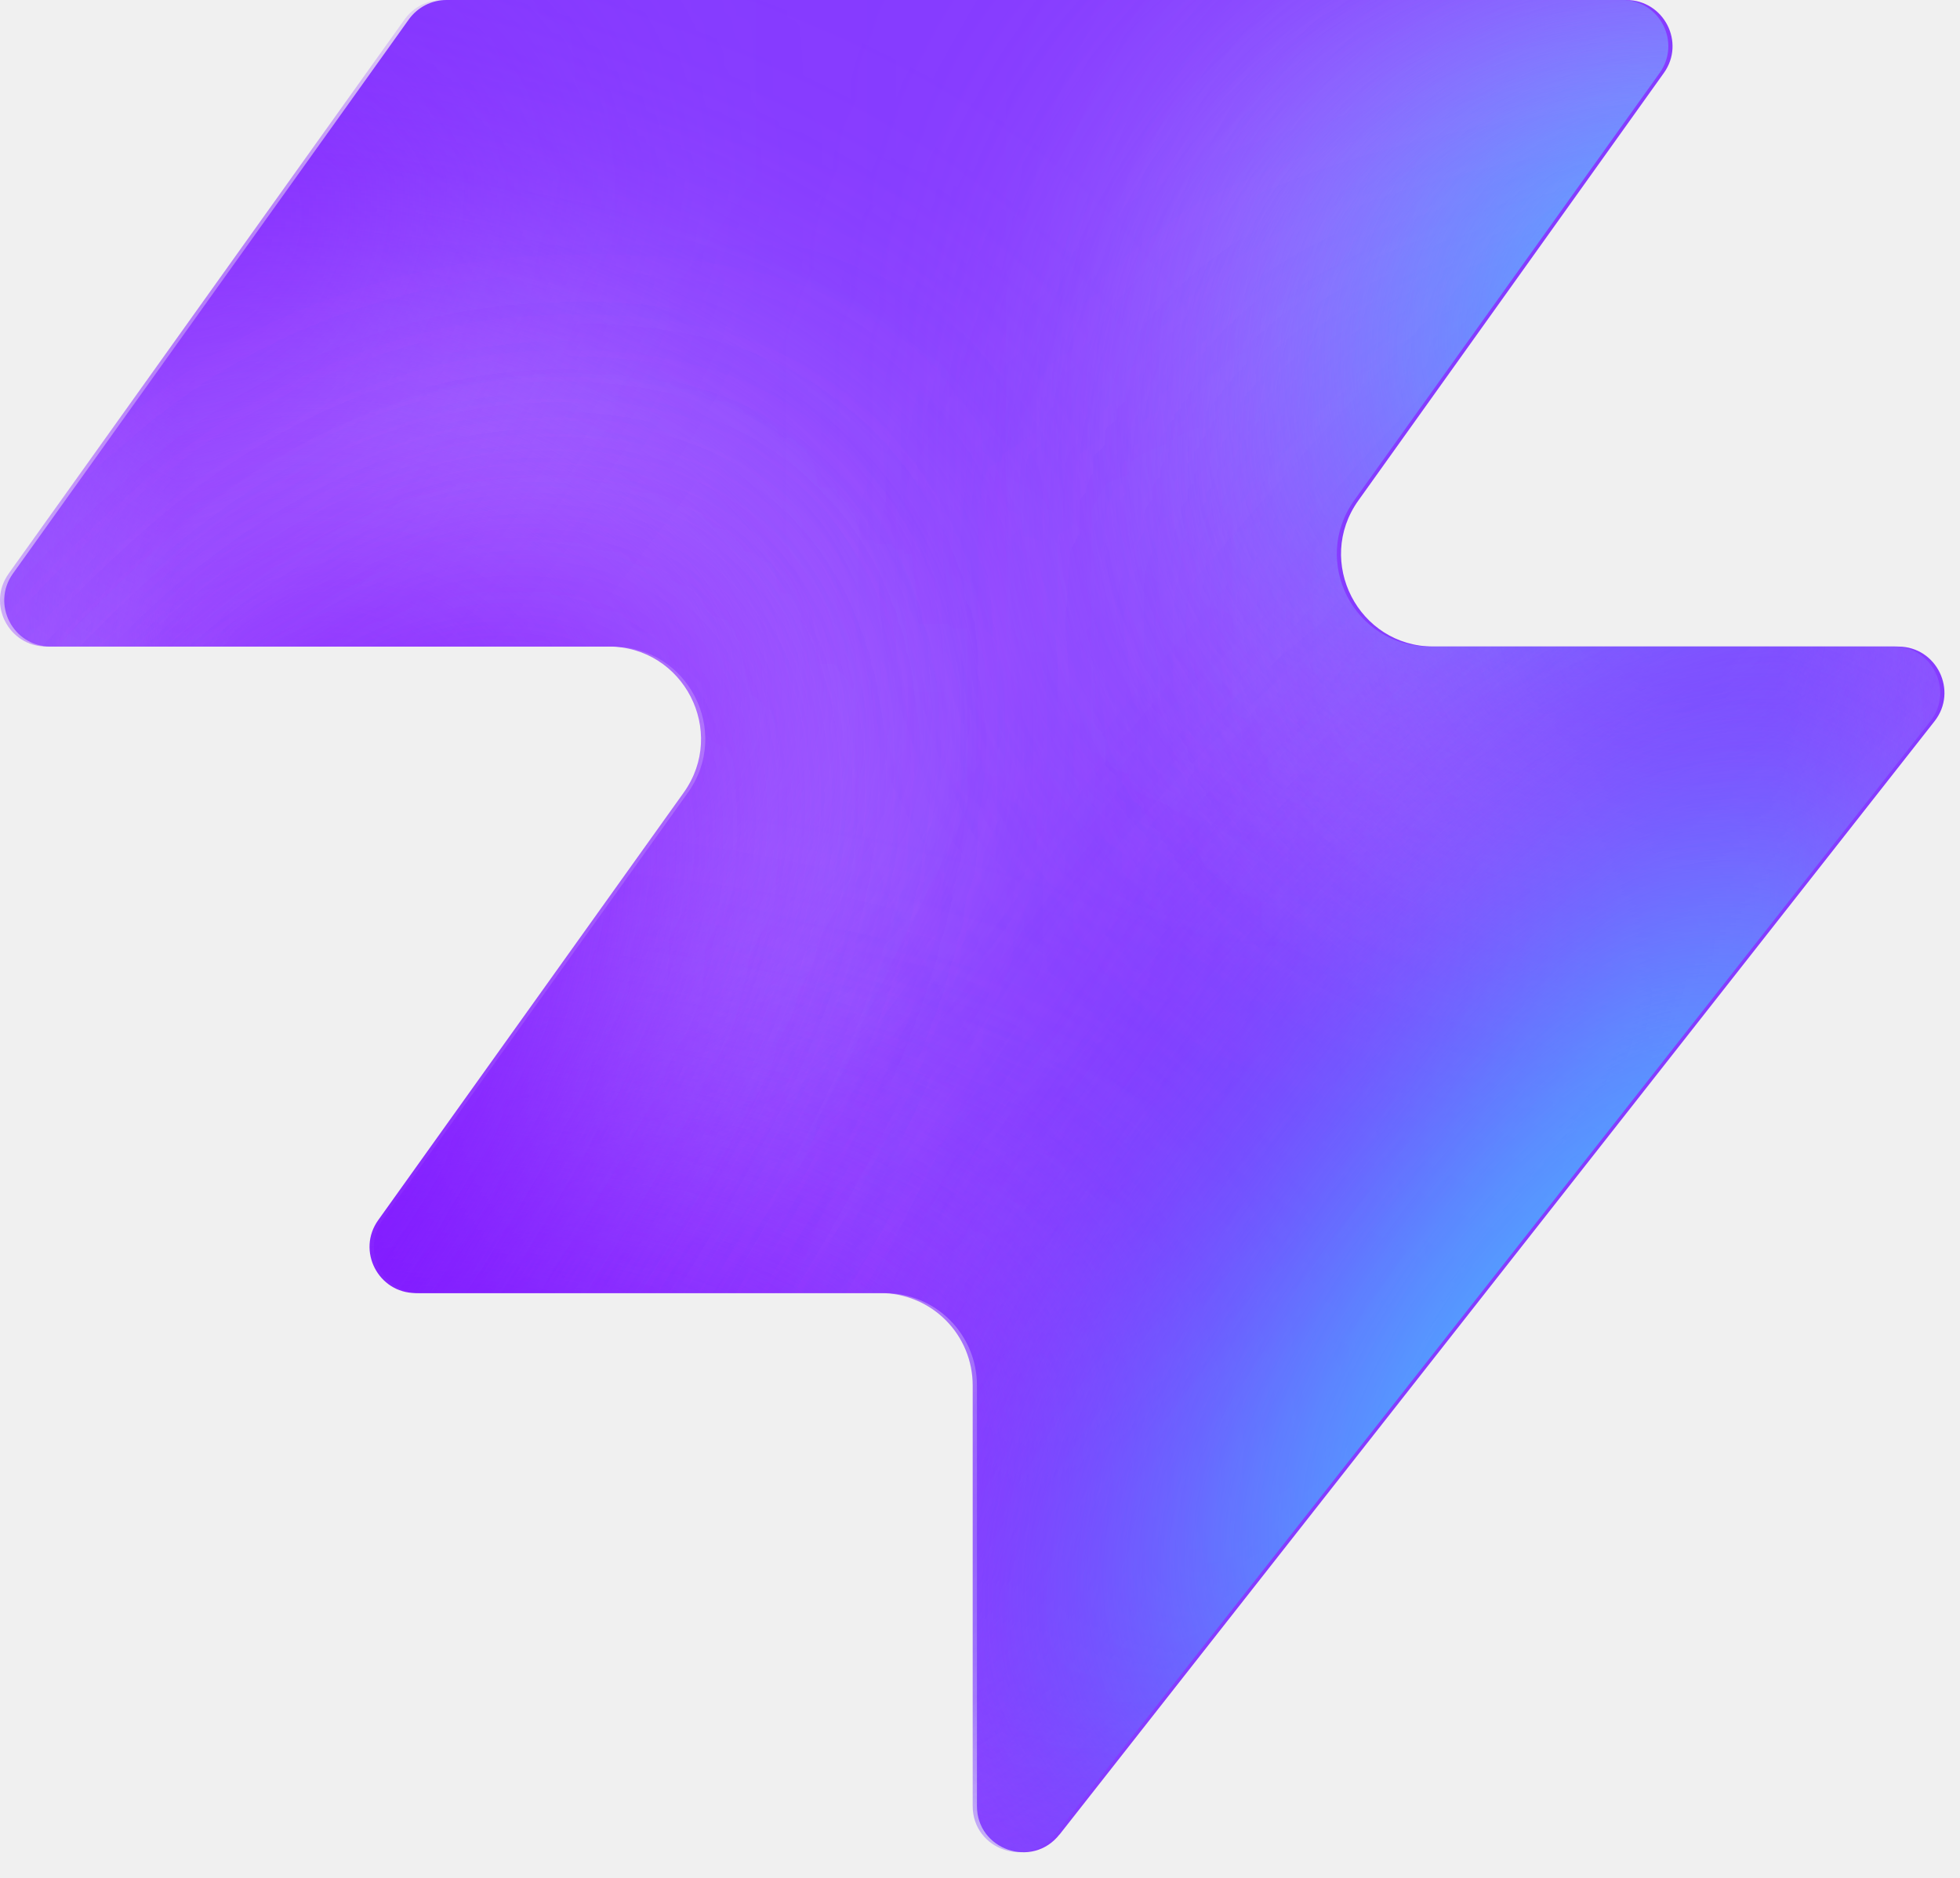
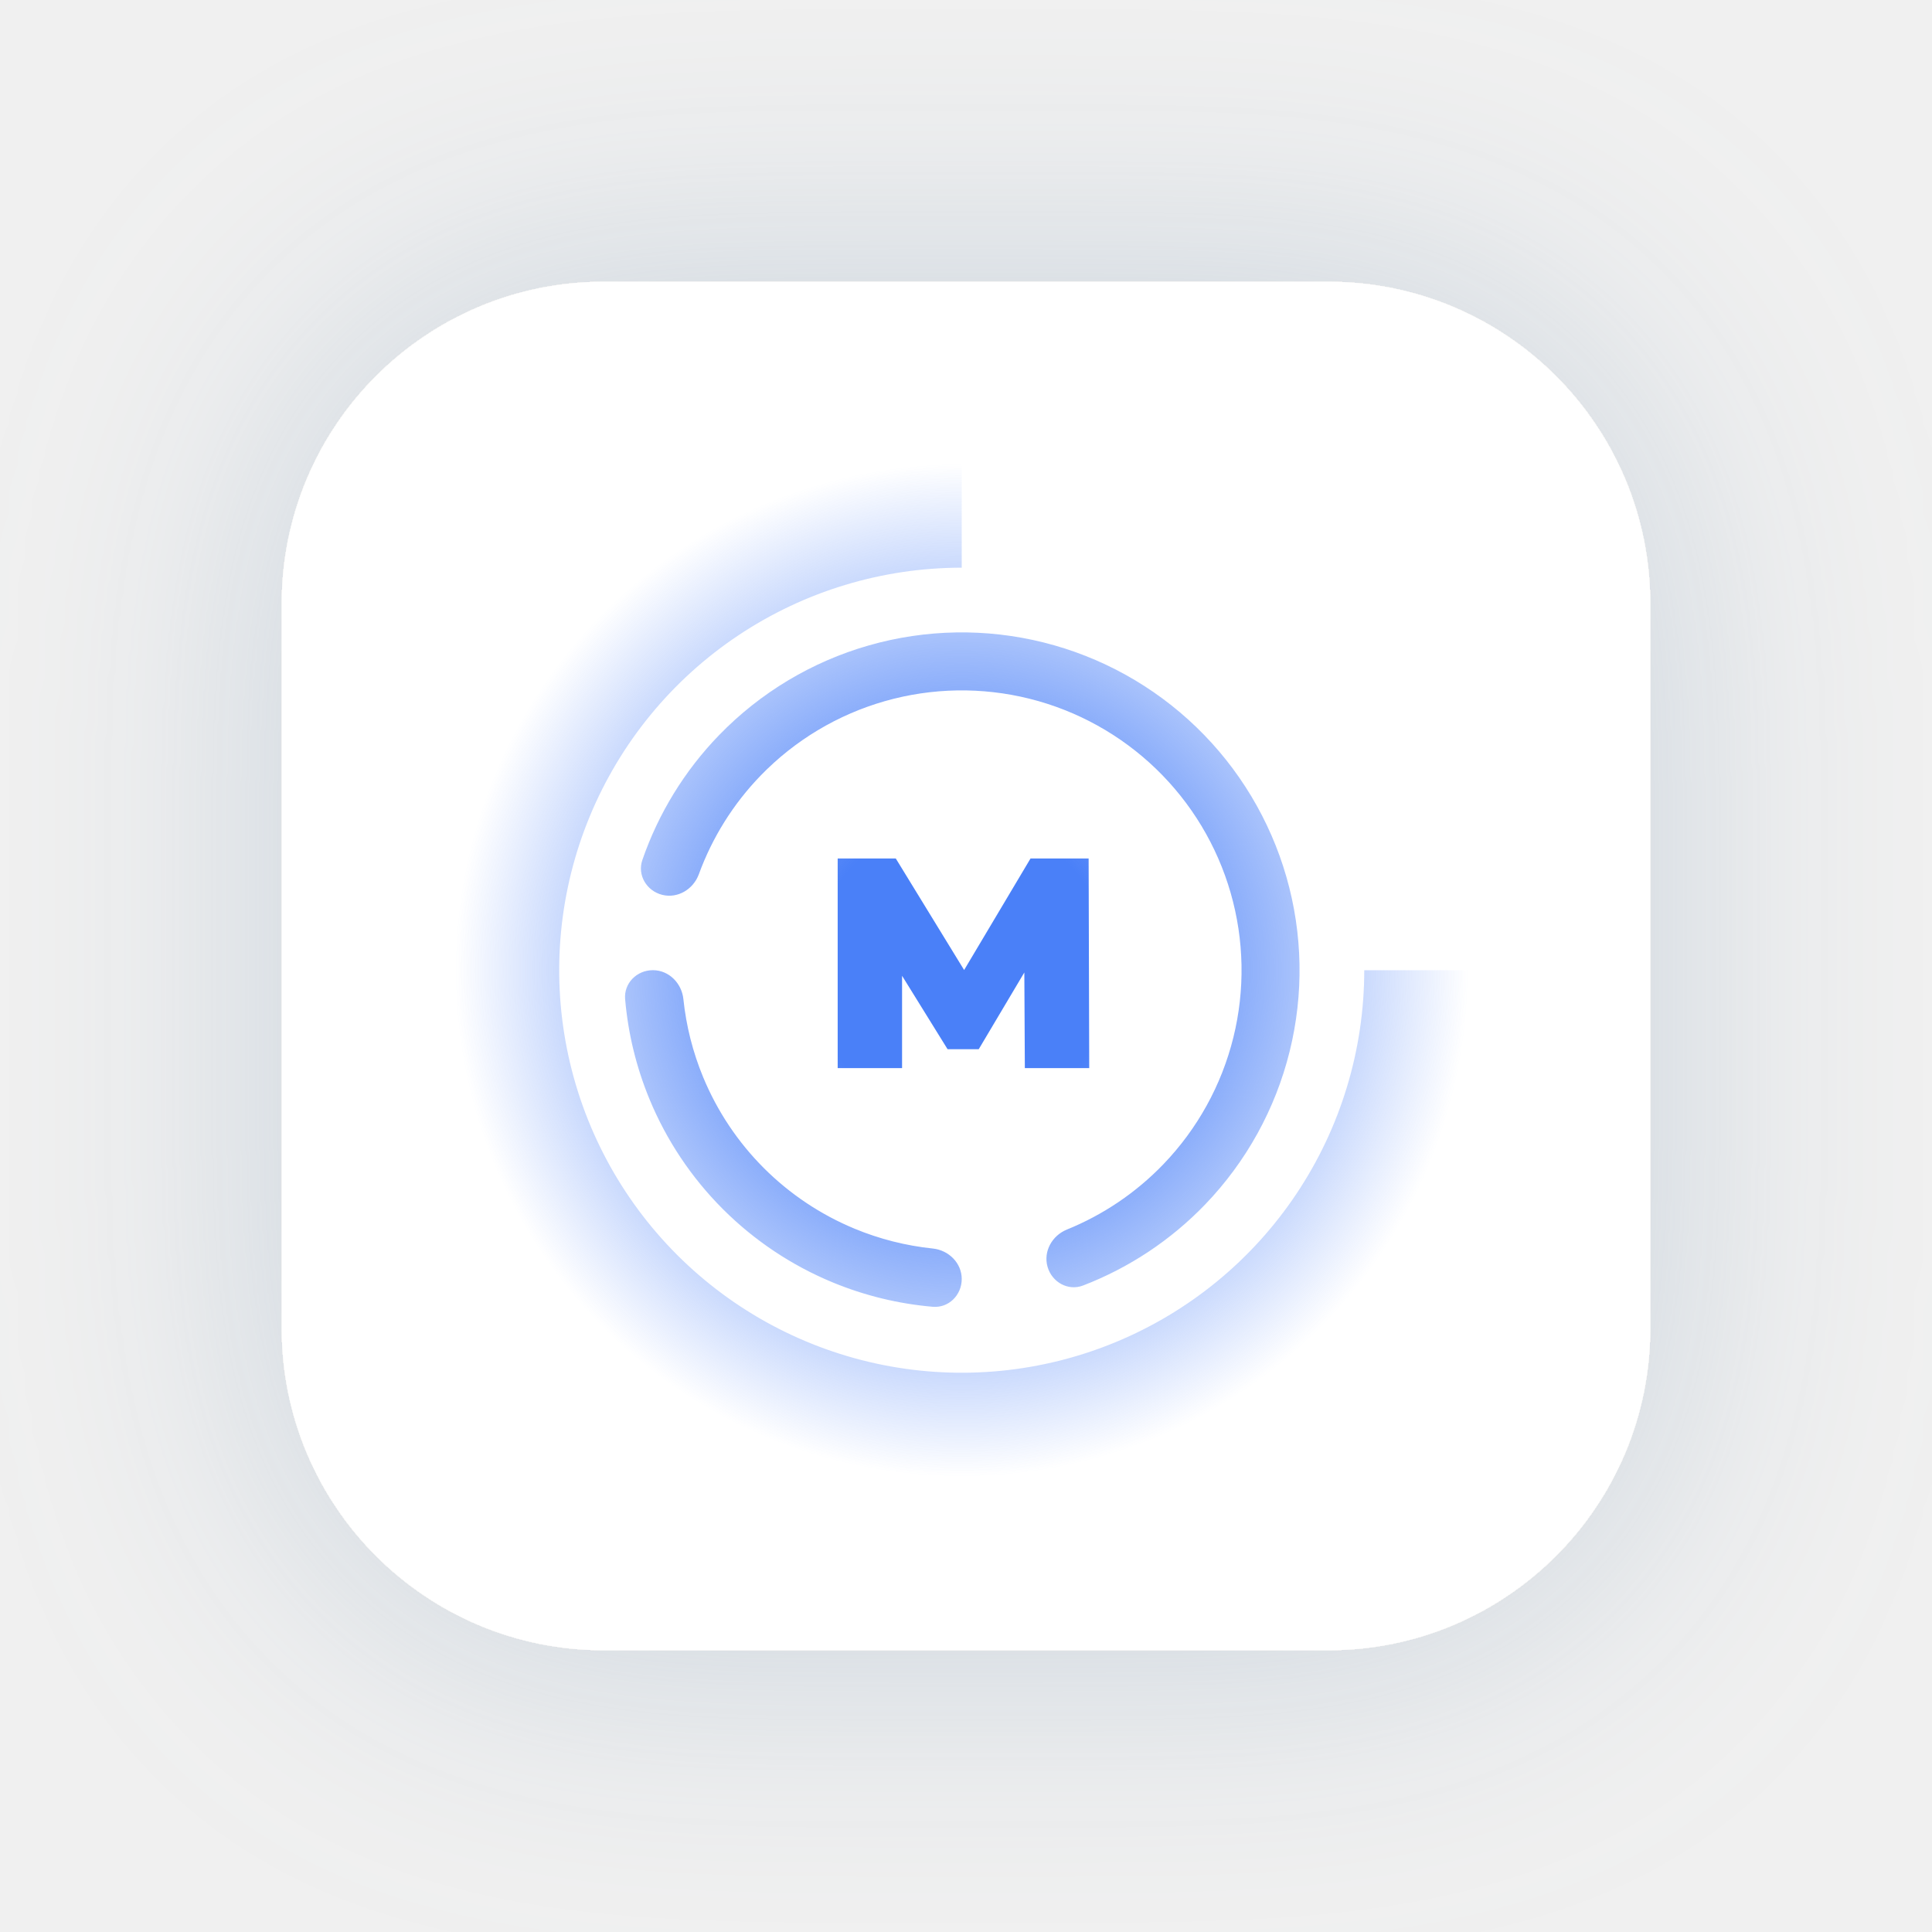
- <svg xmlns="http://www.w3.org/2000/svg" width="48" height="46" fill="none" viewBox="0 0 48 46">
-   <path fill="#863bff" d="M25.946 44.938c-.664.845-2.021.375-2.021-.698V33.937a2.26 2.26 0 0 0-2.262-2.262H10.287c-.92 0-1.456-1.04-.92-1.788l7.48-10.471c1.07-1.497 0-3.578-1.842-3.578H1.237c-.92 0-1.456-1.04-.92-1.788L10.013.474c.214-.297.556-.474.92-.474h28.894c.92 0 1.456 1.04.92 1.788l-7.48 10.471c-1.07 1.498 0 3.579 1.842 3.579h11.377c.943 0 1.473 1.088.89 1.83L25.947 44.94z" style="fill:#863bff;fill:color(display-p3 .525 .23 1);fill-opacity:1" />
-   <mask id="a" width="48" height="46" x="0" y="0" maskUnits="userSpaceOnUse" style="mask-type:alpha">
-     <path fill="#000" d="M25.842 44.938c-.664.844-2.021.375-2.021-.698V33.937a2.26 2.26 0 0 0-2.262-2.262H10.183c-.92 0-1.456-1.04-.92-1.788l7.48-10.471c1.07-1.498 0-3.579-1.842-3.579H1.133c-.92 0-1.456-1.04-.92-1.787L9.91.473c.214-.297.556-.474.92-.474h28.894c.92 0 1.456 1.04.92 1.788l-7.48 10.471c-1.07 1.498 0 3.578 1.842 3.578h11.377c.943 0 1.473 1.088.89 1.832L25.843 44.94z" style="fill:#000;fill-opacity:1" />
-   </mask>
-   <g mask="url(#a)">
-     <g filter="url(#b)">
-       <ellipse cx="5.508" cy="14.704" fill="#ede6ff" rx="5.508" ry="14.704" style="fill:#ede6ff;fill:color(display-p3 .927 .903 1);fill-opacity:1" transform="matrix(.00324 1 1 -.00324 -4.47 31.516)" />
-     </g>
-     <g filter="url(#c)">
-       <ellipse cx="10.399" cy="29.851" fill="#ede6ff" rx="10.399" ry="29.851" style="fill:#ede6ff;fill:color(display-p3 .927 .903 1);fill-opacity:1" transform="matrix(.00324 1 1 -.00324 -39.328 7.883)" />
-     </g>
-     <g filter="url(#d)">
-       <ellipse cx="5.508" cy="30.487" fill="#7e14ff" rx="5.508" ry="30.487" style="fill:#7e14ff;fill:color(display-p3 .492 .077 1);fill-opacity:1" transform="rotate(89.814 -25.913 -14.639)scale(1 -1)" />
-     </g>
-     <g filter="url(#e)">
-       <ellipse cx="5.508" cy="30.599" fill="#7e14ff" rx="5.508" ry="30.599" style="fill:#7e14ff;fill:color(display-p3 .492 .077 1);fill-opacity:1" transform="rotate(89.814 -32.644 -3.334)scale(1 -1)" />
-     </g>
-     <g filter="url(#f)">
-       <ellipse cx="5.508" cy="30.599" fill="#7e14ff" rx="5.508" ry="30.599" style="fill:#7e14ff;fill:color(display-p3 .492 .077 1);fill-opacity:1" transform="matrix(.00324 1 1 -.00324 -34.34 30.47)" />
-     </g>
-     <g filter="url(#g)">
-       <ellipse cx="14.072" cy="22.078" fill="#ede6ff" rx="14.072" ry="22.078" style="fill:#ede6ff;fill:color(display-p3 .927 .903 1);fill-opacity:1" transform="rotate(93.35 24.506 48.493)scale(-1 1)" />
-     </g>
-     <g filter="url(#h)">
-       <ellipse cx="3.47" cy="21.501" fill="#7e14ff" rx="3.47" ry="21.501" style="fill:#7e14ff;fill:color(display-p3 .492 .077 1);fill-opacity:1" transform="rotate(89.009 28.708 47.59)scale(-1 1)" />
-     </g>
-     <g filter="url(#i)">
-       <ellipse cx="3.47" cy="21.501" fill="#7e14ff" rx="3.47" ry="21.501" style="fill:#7e14ff;fill:color(display-p3 .492 .077 1);fill-opacity:1" transform="rotate(89.009 28.708 47.59)scale(-1 1)" />
-     </g>
-     <g filter="url(#j)">
-       <ellipse cx=".387" cy="8.972" fill="#7e14ff" rx="4.407" ry="29.108" style="fill:#7e14ff;fill:color(display-p3 .492 .077 1);fill-opacity:1" transform="rotate(39.51 .387 8.972)" />
-     </g>
-     <g filter="url(#k)">
-       <ellipse cx="47.523" cy="-6.092" fill="#7e14ff" rx="4.407" ry="29.108" style="fill:#7e14ff;fill:color(display-p3 .492 .077 1);fill-opacity:1" transform="rotate(37.892 47.523 -6.092)" />
-     </g>
-     <g filter="url(#l)">
-       <ellipse cx="41.412" cy="6.333" fill="#47bfff" rx="5.971" ry="9.665" style="fill:#47bfff;fill:color(display-p3 .28 .748 1);fill-opacity:1" transform="rotate(37.892 41.412 6.333)" />
-     </g>
-     <g filter="url(#m)">
-       <ellipse cx="-1.879" cy="38.332" fill="#7e14ff" rx="4.407" ry="29.108" style="fill:#7e14ff;fill:color(display-p3 .492 .077 1);fill-opacity:1" transform="rotate(37.892 -1.88 38.332)" />
-     </g>
-     <g filter="url(#n)">
-       <ellipse cx="-1.879" cy="38.332" fill="#7e14ff" rx="4.407" ry="29.108" style="fill:#7e14ff;fill:color(display-p3 .492 .077 1);fill-opacity:1" transform="rotate(37.892 -1.88 38.332)" />
-     </g>
-     <g filter="url(#o)">
-       <ellipse cx="35.651" cy="29.907" fill="#7e14ff" rx="4.407" ry="29.108" style="fill:#7e14ff;fill:color(display-p3 .492 .077 1);fill-opacity:1" transform="rotate(37.892 35.651 29.907)" />
-     </g>
-     <g filter="url(#p)">
-       <ellipse cx="38.418" cy="32.4" fill="#47bfff" rx="5.971" ry="15.297" style="fill:#47bfff;fill:color(display-p3 .28 .748 1);fill-opacity:1" transform="rotate(37.892 38.418 32.4)" />
-     </g>
+ <svg xmlns="http://www.w3.org/2000/svg" width="192" height="192" viewBox="0 0 192 192" fill="none">
+   <g filter="url(#filter0_d_48_42)">
+     <rect x="28" y="28" width="136" height="136" rx="32" fill="white" />
+     <path d="M95.575 56.416C87.663 56.416 79.929 58.762 73.351 63.158C66.773 67.553 61.645 73.8 58.618 81.11C55.59 88.419 54.798 96.463 56.341 104.223C57.885 111.983 61.694 119.111 67.288 124.706C72.883 130.3 80.011 134.109 87.771 135.653C95.531 137.196 103.574 136.404 110.883 133.376C118.193 130.349 124.441 125.222 128.836 118.643C133.232 112.065 135.578 104.33 135.578 96.418H146.15C146.15 106.421 143.184 116.2 137.626 124.517C132.069 132.834 124.17 139.316 114.929 143.144C105.688 146.972 95.519 147.973 85.708 146.022C75.898 144.071 66.886 139.254 59.813 132.181C52.74 125.108 47.923 116.096 45.972 106.286C44.021 96.475 45.022 86.306 48.85 77.065C52.678 67.824 59.16 59.924 67.477 54.367C75.794 48.81 85.572 45.844 95.575 45.844V56.416ZM64.883 96.415C66.475 96.415 67.75 97.709 67.914 99.291C68.192 101.957 68.853 104.573 69.882 107.058C71.28 110.432 73.328 113.498 75.91 116.081C78.493 118.663 81.559 120.711 84.933 122.109C87.418 123.138 90.034 123.799 92.7 124.077C94.282 124.241 95.576 125.516 95.576 127.108C95.576 128.7 94.283 130.003 92.698 129.867C89.275 129.572 85.912 128.753 82.728 127.434C78.654 125.747 74.953 123.273 71.835 120.156C68.718 117.038 66.244 113.337 64.557 109.263C63.238 106.079 62.419 102.716 62.124 99.293C61.988 97.708 63.291 96.415 64.883 96.415ZM86.353 64.136C92.013 62.52 98 62.419 103.711 63.846C109.423 65.273 114.659 68.176 118.894 72.265C123.129 76.354 126.214 81.485 127.841 87.143C129.468 92.801 129.578 98.787 128.161 104.5C126.745 110.214 123.85 115.455 119.769 119.698C116.355 123.246 112.211 125.991 107.638 127.752C106.153 128.324 104.549 127.432 104.107 125.904C103.664 124.375 104.553 122.79 106.028 122.192C109.634 120.729 112.903 118.521 115.616 115.702C118.996 112.188 121.394 107.847 122.568 103.114C123.741 98.381 123.649 93.422 122.302 88.736C120.955 84.049 118.398 79.799 114.89 76.413C111.382 73.026 107.045 70.621 102.314 69.439C97.583 68.257 92.625 68.34 87.936 69.679C83.247 71.018 78.992 73.567 75.599 77.069C72.876 79.879 70.786 83.224 69.451 86.879C68.904 88.374 67.352 89.317 65.809 88.929C64.266 88.541 63.317 86.97 63.836 85.465C65.435 80.833 68.033 76.594 71.459 73.058C75.556 68.83 80.692 65.753 86.353 64.136ZM95.814 96.4L102.413 85.314H108.187L108.246 106.146H101.848L101.797 96.643L97.265 104.271H94.17L89.647 96.972V106.146H83.248V85.314H89.022L95.814 96.4Z" fill="url(#paint0_radial_48_42)" />
  </g>
  <defs>
-     <filter id="b" width="60.045" height="41.654" x="-19.77" y="16.149" color-interpolation-filters="sRGB" filterUnits="userSpaceOnUse">
+     <filter id="filter0_d_48_42" x="0" y="0" width="192" height="192" filterUnits="userSpaceOnUse" color-interpolation-filters="sRGB">
      <feFlood flood-opacity="0" result="BackgroundImageFix" />
-       <feBlend in="SourceGraphic" in2="BackgroundImageFix" result="shape" />
-       <feGaussianBlur result="effect1_foregroundBlur_2002_17158" stdDeviation="7.659" />
+       <feColorMatrix in="SourceAlpha" type="matrix" values="0 0 0 0 0 0 0 0 0 0 0 0 0 0 0 0 0 0 127 0" result="hardAlpha" />
+       <feOffset />
+       <feGaussianBlur stdDeviation="14" />
+       <feComposite in2="hardAlpha" operator="out" />
+       <feColorMatrix type="matrix" values="0 0 0 0 0.439 0 0 0 0 0.565 0 0 0 0 0.69 0 0 0 0.3 0" />
+       <feBlend mode="normal" in2="BackgroundImageFix" result="effect1_dropShadow_48_42" />
+       <feBlend mode="normal" in="SourceGraphic" in2="effect1_dropShadow_48_42" result="shape" />
    </filter>
-     <filter id="c" width="90.34" height="51.437" x="-54.613" y="-7.533" color-interpolation-filters="sRGB" filterUnits="userSpaceOnUse">
-       <feFlood flood-opacity="0" result="BackgroundImageFix" />
-       <feBlend in="SourceGraphic" in2="BackgroundImageFix" result="shape" />
-       <feGaussianBlur result="effect1_foregroundBlur_2002_17158" stdDeviation="7.659" />
-     </filter>
-     <filter id="d" width="79.355" height="29.4" x="-49.64" y="2.03" color-interpolation-filters="sRGB" filterUnits="userSpaceOnUse">
-       <feFlood flood-opacity="0" result="BackgroundImageFix" />
-       <feBlend in="SourceGraphic" in2="BackgroundImageFix" result="shape" />
-       <feGaussianBlur result="effect1_foregroundBlur_2002_17158" stdDeviation="4.596" />
-     </filter>
-     <filter id="e" width="79.579" height="29.4" x="-45.045" y="20.029" color-interpolation-filters="sRGB" filterUnits="userSpaceOnUse">
-       <feFlood flood-opacity="0" result="BackgroundImageFix" />
-       <feBlend in="SourceGraphic" in2="BackgroundImageFix" result="shape" />
-       <feGaussianBlur result="effect1_foregroundBlur_2002_17158" stdDeviation="4.596" />
-     </filter>
-     <filter id="f" width="79.579" height="29.4" x="-43.513" y="21.178" color-interpolation-filters="sRGB" filterUnits="userSpaceOnUse">
-       <feFlood flood-opacity="0" result="BackgroundImageFix" />
-       <feBlend in="SourceGraphic" in2="BackgroundImageFix" result="shape" />
-       <feGaussianBlur result="effect1_foregroundBlur_2002_17158" stdDeviation="4.596" />
-     </filter>
-     <filter id="g" width="74.749" height="58.852" x="15.756" y="-17.901" color-interpolation-filters="sRGB" filterUnits="userSpaceOnUse">
-       <feFlood flood-opacity="0" result="BackgroundImageFix" />
-       <feBlend in="SourceGraphic" in2="BackgroundImageFix" result="shape" />
-       <feGaussianBlur result="effect1_foregroundBlur_2002_17158" stdDeviation="7.659" />
-     </filter>
-     <filter id="h" width="61.377" height="25.362" x="23.548" y="2.284" color-interpolation-filters="sRGB" filterUnits="userSpaceOnUse">
-       <feFlood flood-opacity="0" result="BackgroundImageFix" />
-       <feBlend in="SourceGraphic" in2="BackgroundImageFix" result="shape" />
-       <feGaussianBlur result="effect1_foregroundBlur_2002_17158" stdDeviation="4.596" />
-     </filter>
-     <filter id="i" width="61.377" height="25.362" x="23.548" y="2.284" color-interpolation-filters="sRGB" filterUnits="userSpaceOnUse">
-       <feFlood flood-opacity="0" result="BackgroundImageFix" />
-       <feBlend in="SourceGraphic" in2="BackgroundImageFix" result="shape" />
-       <feGaussianBlur result="effect1_foregroundBlur_2002_17158" stdDeviation="4.596" />
-     </filter>
-     <filter id="j" width="56.045" height="63.649" x="-27.636" y="-22.853" color-interpolation-filters="sRGB" filterUnits="userSpaceOnUse">
-       <feFlood flood-opacity="0" result="BackgroundImageFix" />
-       <feBlend in="SourceGraphic" in2="BackgroundImageFix" result="shape" />
-       <feGaussianBlur result="effect1_foregroundBlur_2002_17158" stdDeviation="4.596" />
-     </filter>
-     <filter id="k" width="54.814" height="64.646" x="20.116" y="-38.415" color-interpolation-filters="sRGB" filterUnits="userSpaceOnUse">
-       <feFlood flood-opacity="0" result="BackgroundImageFix" />
-       <feBlend in="SourceGraphic" in2="BackgroundImageFix" result="shape" />
-       <feGaussianBlur result="effect1_foregroundBlur_2002_17158" stdDeviation="4.596" />
-     </filter>
-     <filter id="l" width="33.541" height="35.313" x="24.641" y="-11.323" color-interpolation-filters="sRGB" filterUnits="userSpaceOnUse">
-       <feFlood flood-opacity="0" result="BackgroundImageFix" />
-       <feBlend in="SourceGraphic" in2="BackgroundImageFix" result="shape" />
-       <feGaussianBlur result="effect1_foregroundBlur_2002_17158" stdDeviation="4.596" />
-     </filter>
-     <filter id="m" width="54.814" height="64.646" x="-29.286" y="6.009" color-interpolation-filters="sRGB" filterUnits="userSpaceOnUse">
-       <feFlood flood-opacity="0" result="BackgroundImageFix" />
-       <feBlend in="SourceGraphic" in2="BackgroundImageFix" result="shape" />
-       <feGaussianBlur result="effect1_foregroundBlur_2002_17158" stdDeviation="4.596" />
-     </filter>
-     <filter id="n" width="54.814" height="64.646" x="-29.286" y="6.009" color-interpolation-filters="sRGB" filterUnits="userSpaceOnUse">
-       <feFlood flood-opacity="0" result="BackgroundImageFix" />
-       <feBlend in="SourceGraphic" in2="BackgroundImageFix" result="shape" />
-       <feGaussianBlur result="effect1_foregroundBlur_2002_17158" stdDeviation="4.596" />
-     </filter>
-     <filter id="o" width="54.814" height="64.646" x="8.244" y="-2.416" color-interpolation-filters="sRGB" filterUnits="userSpaceOnUse">
-       <feFlood flood-opacity="0" result="BackgroundImageFix" />
-       <feBlend in="SourceGraphic" in2="BackgroundImageFix" result="shape" />
-       <feGaussianBlur result="effect1_foregroundBlur_2002_17158" stdDeviation="4.596" />
-     </filter>
-     <filter id="p" width="39.409" height="43.623" x="18.713" y="10.588" color-interpolation-filters="sRGB" filterUnits="userSpaceOnUse">
-       <feFlood flood-opacity="0" result="BackgroundImageFix" />
-       <feBlend in="SourceGraphic" in2="BackgroundImageFix" result="shape" />
-       <feGaussianBlur result="effect1_foregroundBlur_2002_17158" stdDeviation="4.596" />
-     </filter>
+     <radialGradient id="paint0_radial_48_42" cx="0" cy="0" r="1" gradientUnits="userSpaceOnUse" gradientTransform="translate(95.5751 96.419) rotate(90) scale(50.5748 50.5748)">
+       <stop stop-color="#4A80F8" />
+       <stop offset="0.297" stop-color="#4A80F8" />
+       <stop offset="1" stop-color="#4A80F8" stop-opacity="0" />
+     </radialGradient>
  </defs>
</svg>
